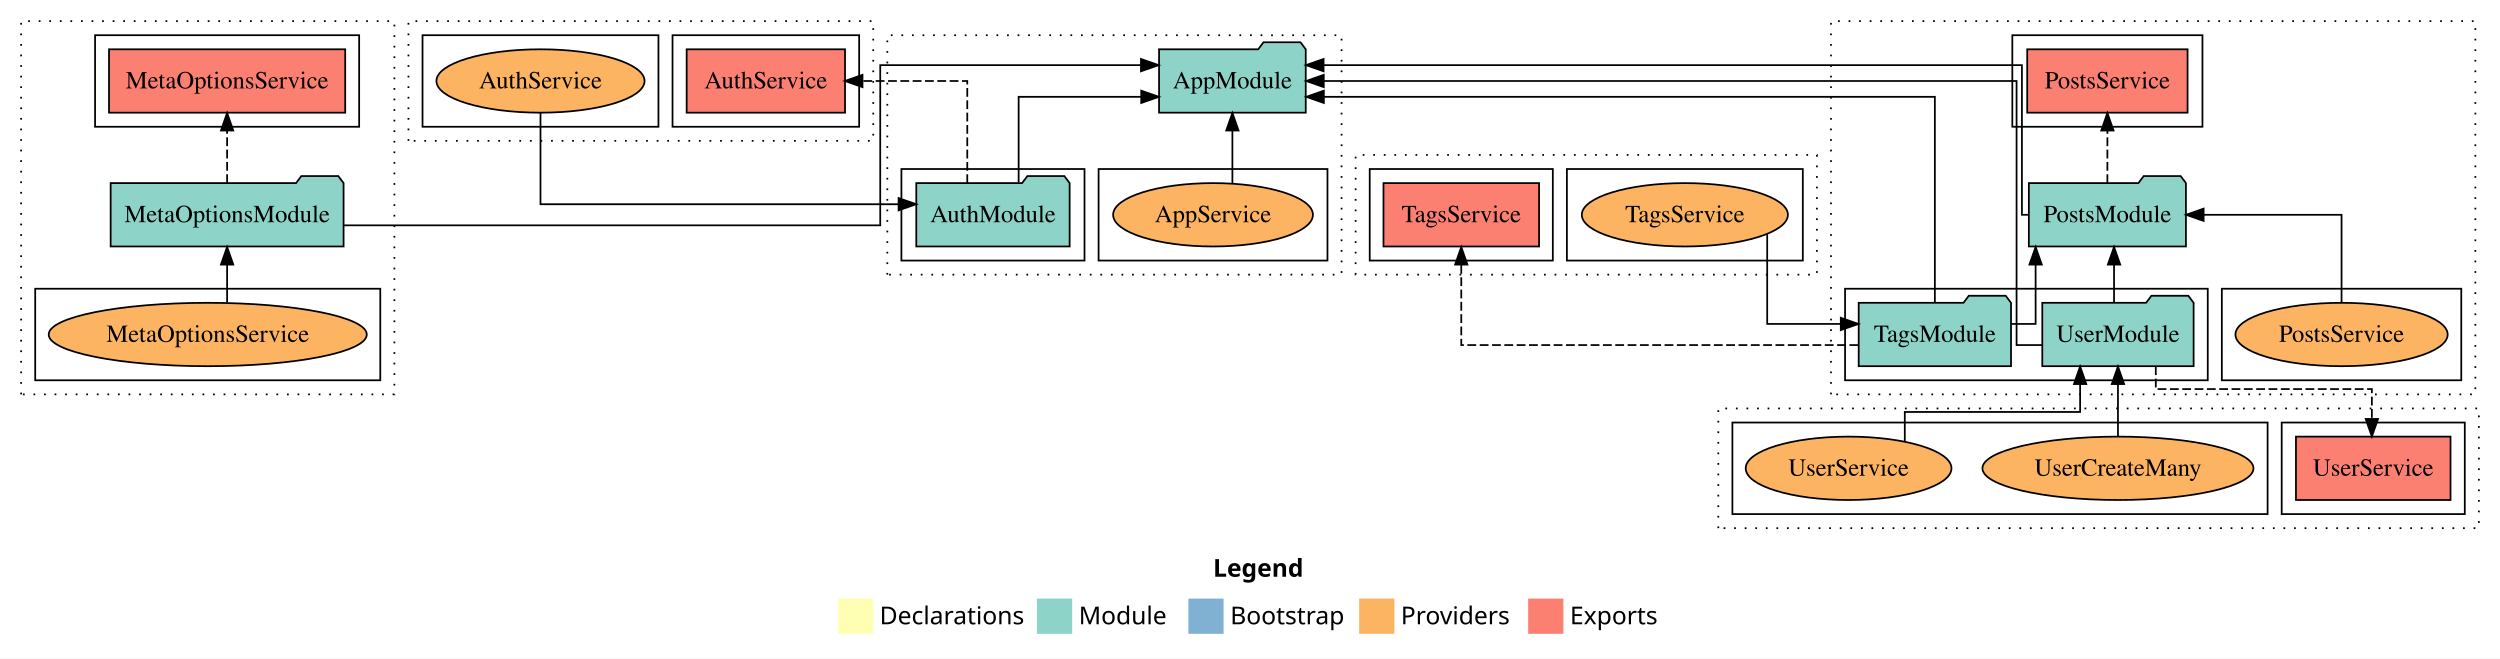
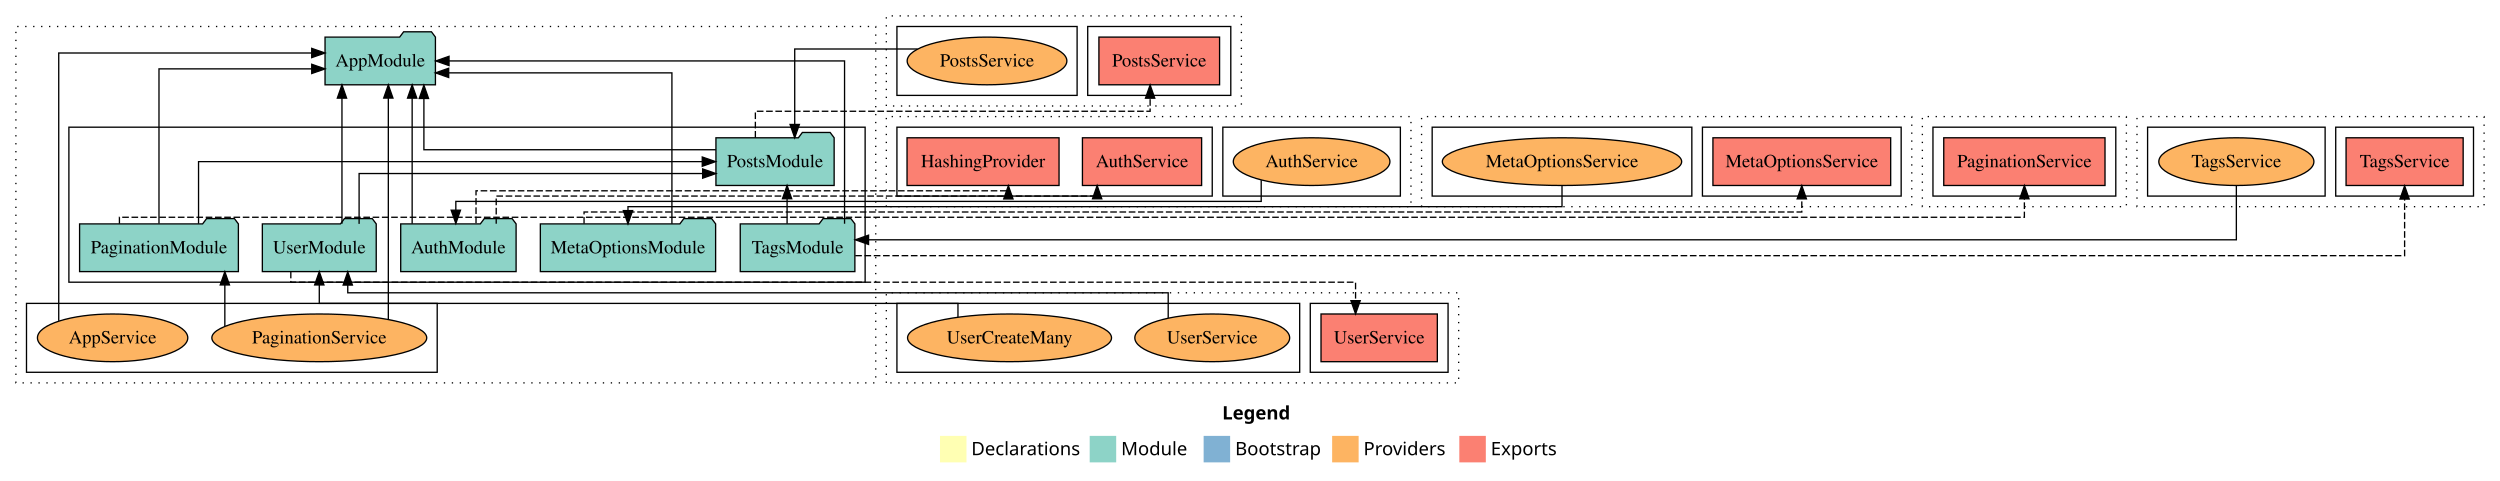
- <svg xmlns="http://www.w3.org/2000/svg" width="1420pt" height="374pt" viewBox="0.00 0.00 1420.00 374.00">
-   <g id="graph0" class="graph" transform="scale(1 1) rotate(0) translate(4 370)">
-     <polygon fill="white" stroke="transparent" points="-4,4 -4,-370 1416,-370 1416,4 -4,4" />
-     <text text-anchor="start" x="685.01" y="-42.4" font-family="Times-12" font-weight="bold" font-size="14.00">Legend</text>
-     <polygon fill="#ffffb3" stroke="transparent" points="472,-10 472,-30 492,-30 492,-10 472,-10" />
-     <text text-anchor="start" x="495.63" y="-15.4" font-family="Times-12" font-size="14.00">  Declarations</text>
-     <polygon fill="#8dd3c7" stroke="transparent" points="585,-10 585,-30 605,-30 605,-10 585,-10" />
-     <text text-anchor="start" x="608.73" y="-15.4" font-family="Times-12" font-size="14.00">  Module</text>
-     <polygon fill="#80b1d3" stroke="transparent" points="671,-10 671,-30 691,-30 691,-10 671,-10" />
-     <text text-anchor="start" x="694.78" y="-15.4" font-family="Times-12" font-size="14.00">  Bootstrap</text>
-     <polygon fill="#fdb462" stroke="transparent" points="768,-10 768,-30 788,-30 788,-10 768,-10" />
-     <text text-anchor="start" x="791.67" y="-15.4" font-family="Times-12" font-size="14.00">  Providers</text>
-     <polygon fill="#fb8072" stroke="transparent" points="864,-10 864,-30 884,-30 884,-10 864,-10" />
-     <text text-anchor="start" x="887.73" y="-15.4" font-family="Times-12" font-size="14.00">  Exports</text>
+ <svg xmlns="http://www.w3.org/2000/svg" width="1887pt" height="363pt" viewBox="0.00 0.00 1887.00 363.00">
+   <g id="graph0" class="graph" transform="scale(1 1) rotate(0) translate(4 359)">
+     <polygon fill="white" stroke="transparent" points="-4,4 -4,-359 1883,-359 1883,4 -4,4" />
+     <text text-anchor="start" x="918.51" y="-42.4" font-family="Times-12" font-weight="bold" font-size="14.00">Legend</text>
+     <polygon fill="#ffffb3" stroke="transparent" points="705.5,-10 705.5,-30 725.5,-30 725.5,-10 705.5,-10" />
+     <text text-anchor="start" x="729.13" y="-15.4" font-family="Times-12" font-size="14.00">  Declarations</text>
+     <polygon fill="#8dd3c7" stroke="transparent" points="818.5,-10 818.5,-30 838.5,-30 838.5,-10 818.5,-10" />
+     <text text-anchor="start" x="842.23" y="-15.4" font-family="Times-12" font-size="14.00">  Module</text>
+     <polygon fill="#80b1d3" stroke="transparent" points="904.5,-10 904.5,-30 924.5,-30 924.5,-10 904.5,-10" />
+     <text text-anchor="start" x="928.28" y="-15.4" font-family="Times-12" font-size="14.00">  Bootstrap</text>
+     <polygon fill="#fdb462" stroke="transparent" points="1001.5,-10 1001.5,-30 1021.5,-30 1021.5,-10 1001.5,-10" />
+     <text text-anchor="start" x="1025.17" y="-15.4" font-family="Times-12" font-size="14.00">  Providers</text>
+     <polygon fill="#fb8072" stroke="transparent" points="1097.5,-10 1097.5,-30 1117.5,-30 1117.5,-10 1097.5,-10" />
+     <text text-anchor="start" x="1121.23" y="-15.4" font-family="Times-12" font-size="14.00">  Exports</text>
+     <g id="clust1" class="cluster">
+       <polygon fill="none" stroke="black" stroke-dasharray="1,5" points="8,-70 8,-339 657,-339 657,-70 8,-70" />
+     </g>
+     <g id="clust3" class="cluster">
+       <polygon fill="none" stroke="black" points="48,-146 48,-263 649,-263 649,-146 48,-146" />
+     </g>
+     <g id="clust6" class="cluster">
+       <polygon fill="none" stroke="black" points="16,-78 16,-130 326,-130 326,-78 16,-78" />
+     </g>
+     <g id="clust25" class="cluster">
+       <polygon fill="none" stroke="black" stroke-dasharray="1,5" points="665,-279 665,-347 933,-347 933,-279 665,-279" />
+     </g>
+     <g id="clust28" class="cluster">
+       <polygon fill="none" stroke="black" points="817,-287 817,-339 925,-339 925,-287 817,-287" />
+     </g>
+     <g id="clust30" class="cluster">
+       <polygon fill="none" stroke="black" points="673,-287 673,-339 809,-339 809,-287 673,-287" />
+     </g>
    <g id="clust13" class="cluster">
-       <polygon fill="none" stroke="black" stroke-dasharray="1,5" points="8,-146 8,-358 220,-358 220,-146 8,-146" />
+       <polygon fill="none" stroke="black" stroke-dasharray="1,5" points="1069,-203 1069,-271 1439,-271 1439,-203 1069,-203" />
+     </g>
+     <g id="clust16" class="cluster">
+       <polygon fill="none" stroke="black" points="1281,-211 1281,-263 1431,-263 1431,-211 1281,-211" />
    </g>
    <g id="clust18" class="cluster">
-       <polygon fill="none" stroke="black" points="16,-154 16,-206 212,-206 212,-154 16,-154" />
-     </g>
-     <g id="clust16" class="cluster">
-       <polygon fill="none" stroke="black" points="50,-298 50,-350 200,-350 200,-298 50,-298" />
+       <polygon fill="none" stroke="black" points="1077,-211 1077,-263 1273,-263 1273,-211 1077,-211" />
    </g>
    <g id="clust19" class="cluster">
-       <polygon fill="none" stroke="black" stroke-dasharray="1,5" points="1036,-146 1036,-358 1402,-358 1402,-146 1036,-146" />
-     </g>
-     <g id="clust21" class="cluster">
-       <polygon fill="none" stroke="black" points="1044,-154 1044,-206 1250,-206 1250,-154 1044,-154" />
+       <polygon fill="none" stroke="black" stroke-dasharray="1,5" points="1447,-203 1447,-271 1601,-271 1601,-203 1447,-203" />
    </g>
    <g id="clust22" class="cluster">
-       <polygon fill="none" stroke="black" points="1139,-298 1139,-350 1247,-350 1247,-298 1139,-298" />
-     </g>
-     <g id="clust24" class="cluster">
-       <polygon fill="none" stroke="black" points="1258,-154 1258,-206 1394,-206 1394,-154 1258,-154" />
-     </g>
-     <g id="clust1" class="cluster">
-       <polygon fill="none" stroke="black" stroke-dasharray="1,5" points="500,-214 500,-350 758,-350 758,-214 500,-214" />
-     </g>
-     <g id="clust3" class="cluster">
-       <polygon fill="none" stroke="black" points="508,-222 508,-274 612,-274 612,-222 508,-222" />
-     </g>
-     <g id="clust6" class="cluster">
-       <polygon fill="none" stroke="black" points="620,-222 620,-274 750,-274 750,-222 620,-222" />
+       <polygon fill="none" stroke="black" points="1455,-211 1455,-263 1593,-263 1593,-211 1455,-211" />
    </g>
    <g id="clust7" class="cluster">
-       <polygon fill="none" stroke="black" stroke-dasharray="1,5" points="228,-290 228,-358 492,-358 492,-290 228,-290" />
+       <polygon fill="none" stroke="black" stroke-dasharray="1,5" points="665,-203 665,-271 1061,-271 1061,-203 665,-203" />
+     </g>
+     <g id="clust12" class="cluster">
+       <polygon fill="none" stroke="black" points="919,-211 919,-263 1053,-263 1053,-211 919,-211" />
    </g>
    <g id="clust10" class="cluster">
-       <polygon fill="none" stroke="black" points="378,-298 378,-350 484,-350 484,-298 378,-298" />
-     </g>
-     <g id="clust12" class="cluster">
-       <polygon fill="none" stroke="black" points="236,-298 236,-350 370,-350 370,-298 236,-298" />
+       <polygon fill="none" stroke="black" points="673,-211 673,-263 911,-263 911,-211 673,-211" />
+     </g>
+     <g id="clust37" class="cluster">
+       <polygon fill="none" stroke="black" stroke-dasharray="1,5" points="665,-70 665,-138 1097,-138 1097,-70 665,-70" />
+     </g>
+     <g id="clust40" class="cluster">
+       <polygon fill="none" stroke="black" points="985,-78 985,-130 1089,-130 1089,-78 985,-78" />
+     </g>
+     <g id="clust42" class="cluster">
+       <polygon fill="none" stroke="black" points="673,-78 673,-130 977,-130 977,-78 673,-78" />
    </g>
    <g id="clust31" class="cluster">
-       <polygon fill="none" stroke="black" stroke-dasharray="1,5" points="972,-70 972,-138 1404,-138 1404,-70 972,-70" />
+       <polygon fill="none" stroke="black" stroke-dasharray="1,5" points="1609,-203 1609,-271 1871,-271 1871,-203 1609,-203" />
    </g>
    <g id="clust34" class="cluster">
-       <polygon fill="none" stroke="black" points="1292,-78 1292,-130 1396,-130 1396,-78 1292,-78" />
+       <polygon fill="none" stroke="black" points="1759,-211 1759,-263 1863,-263 1863,-211 1759,-211" />
    </g>
    <g id="clust36" class="cluster">
-       <polygon fill="none" stroke="black" points="980,-78 980,-130 1284,-130 1284,-78 980,-78" />
-     </g>
-     <g id="clust25" class="cluster">
-       <polygon fill="none" stroke="black" stroke-dasharray="1,5" points="766,-214 766,-282 1028,-282 1028,-214 766,-214" />
-     </g>
-     <g id="clust30" class="cluster">
-       <polygon fill="none" stroke="black" points="886,-222 886,-274 1020,-274 1020,-222 886,-222" />
-     </g>
-     <g id="clust28" class="cluster">
-       <polygon fill="none" stroke="black" points="774,-222 774,-274 878,-274 878,-222 774,-222" />
+       <polygon fill="none" stroke="black" points="1617,-211 1617,-263 1751,-263 1751,-211 1617,-211" />
    </g>
    <g id="node1" class="node">
-       <polygon fill="#8dd3c7" stroke="black" points="603.55,-266 600.55,-270 579.55,-270 576.55,-266 516.45,-266 516.45,-230 603.55,-230 603.55,-266" />
-       <text text-anchor="middle" x="560" y="-243.8" font-family="Times,serif" font-size="14.00">AuthModule</text>
+       <polygon fill="#8dd3c7" stroke="black" points="385.55,-190 382.55,-194 361.55,-194 358.55,-190 298.45,-190 298.45,-154 385.55,-154 385.55,-190" />
+       <text text-anchor="middle" x="342" y="-167.8" font-family="Times,serif" font-size="14.00">AuthModule</text>
+     </g>
+     <g id="node7" class="node">
+       <polygon fill="#8dd3c7" stroke="black" points="324.66,-331 321.66,-335 300.66,-335 297.66,-331 241.34,-331 241.34,-295 324.66,-295 324.66,-331" />
+       <text text-anchor="middle" x="283" y="-308.8" font-family="Times,serif" font-size="14.00">AppModule</text>
+     </g>
+     <g id="edge1" class="edge">
+       <path fill="none" stroke="black" d="M307.09,-190.14C307.09,-190.14 307.09,-284.93 307.09,-284.93" />
+       <polygon fill="black" stroke="black" points="303.59,-284.92 307.09,-294.93 310.59,-284.93 303.59,-284.92" />
+     </g>
+     <g id="node10" class="node">
+       <polygon fill="#fb8072" stroke="black" points="902.98,-255 813.02,-255 813.02,-219 902.98,-219 902.98,-255" />
+       <text text-anchor="middle" x="858" y="-232.8" font-family="Times,serif" font-size="14.00">AuthService </text>
+     </g>
+     <g id="edge9" class="edge">
+       <path fill="none" stroke="black" stroke-dasharray="5,2" d="M370.54,-190.13C370.54,-200.31 370.54,-211 370.54,-211 370.54,-211 824.13,-211 824.13,-211 824.13,-211 824.13,-211.79 824.13,-211.79" />
+       <polygon fill="black" stroke="black" points="820.63,-208.94 824.13,-218.94 827.63,-208.94 820.63,-208.94" />
+     </g>
+     <g id="node11" class="node">
+       <polygon fill="#fb8072" stroke="black" points="795.37,-255 680.63,-255 680.63,-219 795.37,-219 795.37,-255" />
+       <text text-anchor="middle" x="738" y="-232.8" font-family="Times,serif" font-size="14.00">HashingProvider </text>
+     </g>
+     <g id="edge10" class="edge">
+       <path fill="none" stroke="black" stroke-dasharray="5,2" d="M355.3,-190.49C355.3,-202.14 355.3,-215 355.3,-215 355.3,-215 757.12,-215 757.12,-215 757.12,-215 757.12,-215.38 757.12,-215.38" />
+       <polygon fill="black" stroke="black" points="753.62,-208.83 757.12,-218.83 760.62,-208.83 753.62,-208.83" />
+     </g>
+     <g id="node2" class="node">
+       <polygon fill="#8dd3c7" stroke="black" points="536.15,-190 533.15,-194 512.15,-194 509.15,-190 403.85,-190 403.85,-154 536.15,-154 536.15,-190" />
+       <text text-anchor="middle" x="470" y="-167.8" font-family="Times,serif" font-size="14.00">MetaOptionsModule</text>
+     </g>
+     <g id="edge2" class="edge">
+       <path fill="none" stroke="black" d="M503.16,-190.08C503.16,-226.23 503.16,-304 503.16,-304 503.16,-304 334.67,-304 334.67,-304" />
+       <polygon fill="black" stroke="black" points="334.67,-300.5 324.67,-304 334.67,-307.5 334.67,-300.5" />
+     </g>
+     <g id="node13" class="node">
+       <polygon fill="#fb8072" stroke="black" points="1423.08,-255 1288.92,-255 1288.92,-219 1423.08,-219 1423.08,-255" />
+       <text text-anchor="middle" x="1356" y="-232.8" font-family="Times,serif" font-size="14.00">MetaOptionsService </text>
+     </g>
+     <g id="edge12" class="edge">
+       <path fill="none" stroke="black" stroke-dasharray="5,2" d="M436.84,-190.16C436.84,-195.04 436.84,-199 436.84,-199 436.84,-199 1356,-199 1356,-199 1356,-199 1356,-208.89 1356,-208.89" />
+       <polygon fill="black" stroke="black" points="1352.5,-208.89 1356,-218.89 1359.5,-208.89 1352.5,-208.89" />
+     </g>
+     <g id="node3" class="node">
+       <polygon fill="#8dd3c7" stroke="black" points="175.93,-190 172.93,-194 151.93,-194 148.93,-190 56.07,-190 56.07,-154 175.93,-154 175.93,-190" />
+       <text text-anchor="middle" x="116" y="-167.8" font-family="Times,serif" font-size="14.00">PaginationModule</text>
+     </g>
+     <g id="node4" class="node">
+       <polygon fill="#8dd3c7" stroke="black" points="625.61,-255 622.61,-259 601.61,-259 598.61,-255 536.39,-255 536.39,-219 625.61,-219 625.61,-255" />
+       <text text-anchor="middle" x="581" y="-232.8" font-family="Times,serif" font-size="14.00">PostsModule</text>
+     </g>
+     <g id="edge16" class="edge">
+       <path fill="none" stroke="black" d="M145.86,-190.11C145.86,-209.34 145.86,-237 145.86,-237 145.86,-237 526.07,-237 526.07,-237" />
+       <polygon fill="black" stroke="black" points="526.07,-240.5 536.07,-237 526.07,-233.5 526.07,-240.5" />
+     </g>
+     <g id="edge3" class="edge">
+       <path fill="none" stroke="black" d="M116,-190.21C116,-227.06 116,-307 116,-307 116,-307 231.29,-307 231.29,-307" />
+       <polygon fill="black" stroke="black" points="231.29,-310.5 241.29,-307 231.29,-303.5 231.29,-310.5" />
+     </g>
+     <g id="node15" class="node">
+       <polygon fill="#fb8072" stroke="black" points="1584.86,-255 1463.14,-255 1463.14,-219 1584.86,-219 1584.86,-255" />
+       <text text-anchor="middle" x="1524" y="-232.8" font-family="Times,serif" font-size="14.00">PaginationService </text>
+     </g>
+     <g id="edge14" class="edge">
+       <path fill="none" stroke="black" stroke-dasharray="5,2" d="M86.14,-190.12C86.14,-192.97 86.14,-195 86.14,-195 86.14,-195 1524,-195 1524,-195 1524,-195 1524,-208.94 1524,-208.94" />
+       <polygon fill="black" stroke="black" points="1520.5,-208.94 1524,-218.94 1527.5,-208.94 1520.5,-208.94" />
+     </g>
+     <g id="edge4" class="edge">
+       <path fill="none" stroke="black" d="M536.34,-246C460.81,-246 315.96,-246 315.96,-246 315.96,-246 315.96,-284.69 315.96,-284.69" />
+       <polygon fill="black" stroke="black" points="312.46,-284.69 315.96,-294.69 319.46,-284.69 312.46,-284.69" />
+     </g>
+     <g id="node16" class="node">
+       <polygon fill="#fb8072" stroke="black" points="916.54,-331 825.46,-331 825.46,-295 916.54,-295 916.54,-331" />
+       <text text-anchor="middle" x="871" y="-308.8" font-family="Times,serif" font-size="14.00">PostsService </text>
+     </g>
+     <g id="edge19" class="edge">
+       <path fill="none" stroke="black" stroke-dasharray="5,2" d="M566.15,-255.11C566.15,-264.9 566.15,-275 566.15,-275 566.15,-275 864.11,-275 864.11,-275 864.11,-275 864.11,-284.89 864.11,-284.89" />
+       <polygon fill="black" stroke="black" points="860.61,-284.89 864.11,-294.89 867.61,-284.89 860.61,-284.89" />
+     </g>
+     <g id="node5" class="node">
+       <polygon fill="#8dd3c7" stroke="black" points="641.26,-190 638.26,-194 617.26,-194 614.26,-190 554.74,-190 554.74,-154 641.26,-154 641.26,-190" />
+       <text text-anchor="middle" x="598" y="-167.8" font-family="Times,serif" font-size="14.00">TagsModule</text>
+     </g>
+     <g id="edge17" class="edge">
+       <path fill="none" stroke="black" d="M590.09,-190.11C590.09,-190.11 590.09,-208.99 590.09,-208.99" />
+       <polygon fill="black" stroke="black" points="586.59,-208.99 590.09,-218.99 593.59,-208.99 586.59,-208.99" />
+     </g>
+     <g id="edge5" class="edge">
+       <path fill="none" stroke="black" d="M633.47,-190.14C633.47,-228.23 633.47,-313 633.47,-313 633.47,-313 334.93,-313 334.93,-313" />
+       <polygon fill="black" stroke="black" points="334.93,-309.5 324.93,-313 334.93,-316.5 334.93,-309.5" />
+     </g>
+     <g id="node18" class="node">
+       <polygon fill="#fb8072" stroke="black" points="1855.19,-255 1766.81,-255 1766.81,-219 1855.19,-219 1855.19,-255" />
+       <text text-anchor="middle" x="1811" y="-232.8" font-family="Times,serif" font-size="14.00">TagsService </text>
+     </g>
+     <g id="edge21" class="edge">
+       <path fill="none" stroke="black" stroke-dasharray="5,2" d="M641.53,-166C858.3,-166 1811,-166 1811,-166 1811,-166 1811,-208.72 1811,-208.72" />
+       <polygon fill="black" stroke="black" points="1807.5,-208.72 1811,-218.72 1814.5,-208.72 1807.5,-208.72" />
    </g>
    <g id="node6" class="node">
-       <polygon fill="#8dd3c7" stroke="black" points="737.66,-342 734.66,-346 713.66,-346 710.66,-342 654.34,-342 654.34,-306 737.66,-306 737.66,-342" />
-       <text text-anchor="middle" x="696" y="-319.8" font-family="Times,serif" font-size="14.00">AppModule</text>
-     </g>
-     <g id="edge1" class="edge">
-       <path fill="none" stroke="black" d="M574.59,-266.31C574.59,-286.15 574.59,-315 574.59,-315 574.59,-315 644.22,-315 644.22,-315" />
-       <polygon fill="black" stroke="black" points="644.22,-318.5 654.22,-315 644.22,-311.5 644.22,-318.5" />
+       <polygon fill="#8dd3c7" stroke="black" points="279.98,-190 276.98,-194 255.98,-194 252.98,-190 194.02,-190 194.02,-154 279.98,-154 279.98,-190" />
+       <text text-anchor="middle" x="237" y="-167.8" font-family="Times,serif" font-size="14.00">UserModule</text>
+     </g>
+     <g id="edge18" class="edge">
+       <path fill="none" stroke="black" d="M267.05,-190.03C267.05,-206.4 267.05,-228 267.05,-228 267.05,-228 526.35,-228 526.35,-228" />
+       <polygon fill="black" stroke="black" points="526.35,-231.5 536.35,-228 526.35,-224.5 526.35,-231.5" />
+     </g>
+     <g id="edge6" class="edge">
+       <path fill="none" stroke="black" d="M254.11,-190.14C254.11,-190.14 254.11,-284.93 254.11,-284.93" />
+       <polygon fill="black" stroke="black" points="250.61,-284.92 254.11,-294.93 257.61,-284.93 250.61,-284.92" />
+     </g>
+     <g id="node20" class="node">
+       <polygon fill="#fb8072" stroke="black" points="1080.9,-122 993.1,-122 993.1,-86 1080.9,-86 1080.9,-122" />
+       <text text-anchor="middle" x="1037" y="-99.8" font-family="Times,serif" font-size="14.00">UserService </text>
+     </g>
+     <g id="edge23" class="edge">
+       <path fill="none" stroke="black" stroke-dasharray="5,2" d="M215.51,-153.94C215.51,-149.51 215.51,-146 215.51,-146 215.51,-146 1019.18,-146 1019.18,-146 1019.18,-146 1019.18,-132.06 1019.18,-132.06" />
+       <polygon fill="black" stroke="black" points="1022.68,-132.06 1019.18,-122.06 1015.68,-132.06 1022.68,-132.06" />
    </g>
    <g id="node8" class="node">
-       <polygon fill="#fb8072" stroke="black" points="475.98,-342 386.02,-342 386.02,-306 475.98,-306 475.98,-342" />
-       <text text-anchor="middle" x="431" y="-319.8" font-family="Times,serif" font-size="14.00">AuthService </text>
+       <ellipse fill="#fdb462" stroke="black" cx="81" cy="-104" rx="56.74" ry="18" />
+       <text text-anchor="middle" x="81" y="-99.8" font-family="Times,serif" font-size="14.00">AppService</text>
    </g>
    <g id="edge7" class="edge">
-       <path fill="none" stroke="black" stroke-dasharray="5,2" d="M545.41,-266.01C545.41,-288.49 545.41,-324 545.41,-324 545.41,-324 485.89,-324 485.89,-324" />
-       <polygon fill="black" stroke="black" points="485.89,-320.5 475.89,-324 485.89,-327.5 485.89,-320.5" />
-     </g>
-     <g id="node2" class="node">
-       <polygon fill="#8dd3c7" stroke="black" points="191.15,-266 188.15,-270 167.15,-270 164.15,-266 58.85,-266 58.85,-230 191.15,-230 191.15,-266" />
-       <text text-anchor="middle" x="125" y="-243.8" font-family="Times,serif" font-size="14.00">MetaOptionsModule</text>
-     </g>
-     <g id="edge2" class="edge">
-       <path fill="none" stroke="black" d="M191.32,-242C298.03,-242 495.98,-242 495.98,-242 495.98,-242 495.98,-333 495.98,-333 495.98,-333 644.07,-333 644.07,-333" />
-       <polygon fill="black" stroke="black" points="644.07,-336.5 654.07,-333 644.07,-329.5 644.07,-336.5" />
-     </g>
-     <g id="node10" class="node">
-       <polygon fill="#fb8072" stroke="black" points="192.08,-342 57.92,-342 57.92,-306 192.08,-306 192.08,-342" />
-       <text text-anchor="middle" x="125" y="-319.8" font-family="Times,serif" font-size="14.00">MetaOptionsService </text>
-     </g>
-     <g id="edge9" class="edge">
-       <path fill="none" stroke="black" stroke-dasharray="5,2" d="M125,-266.01C125,-266.01 125,-295.85 125,-295.85" />
-       <polygon fill="black" stroke="black" points="121.5,-295.85 125,-305.85 128.5,-295.85 121.5,-295.85" />
-     </g>
-     <g id="node3" class="node">
-       <polygon fill="#8dd3c7" stroke="black" points="1237.61,-266 1234.61,-270 1213.61,-270 1210.61,-266 1148.39,-266 1148.39,-230 1237.61,-230 1237.61,-266" />
-       <text text-anchor="middle" x="1193" y="-243.8" font-family="Times,serif" font-size="14.00">PostsModule</text>
-     </g>
-     <g id="edge3" class="edge">
-       <path fill="none" stroke="black" d="M1148.26,-248C1145.88,-248 1144.45,-248 1144.45,-248 1144.45,-248 1144.45,-333 1144.45,-333 1144.45,-333 747.79,-333 747.79,-333" />
-       <polygon fill="black" stroke="black" points="747.79,-329.5 737.79,-333 747.79,-336.5 747.79,-329.5" />
+       <path fill="none" stroke="black" d="M40.33,-116.81C40.33,-163.09 40.33,-319 40.33,-319 40.33,-319 231.28,-319 231.28,-319" />
+       <polygon fill="black" stroke="black" points="231.28,-322.5 241.28,-319 231.28,-315.5 231.28,-322.5" />
+     </g>
+     <g id="node9" class="node">
+       <ellipse fill="#fdb462" stroke="black" cx="237" cy="-104" rx="81.1" ry="18" />
+       <text text-anchor="middle" x="237" y="-99.8" font-family="Times,serif" font-size="14.00">PaginationService</text>
+     </g>
+     <g id="edge15" class="edge">
+       <path fill="none" stroke="black" d="M165.71,-112.89C165.71,-112.89 165.71,-143.91 165.71,-143.91" />
+       <polygon fill="black" stroke="black" points="162.21,-143.91 165.71,-153.91 169.21,-143.91 162.21,-143.91" />
+     </g>
+     <g id="edge8" class="edge">
+       <path fill="none" stroke="black" d="M289.11,-118.04C289.11,-118.04 289.11,-284.96 289.11,-284.96" />
+       <polygon fill="black" stroke="black" points="285.61,-284.96 289.11,-294.96 292.61,-284.96 285.61,-284.96" />
    </g>
    <g id="node12" class="node">
-       <polygon fill="#fb8072" stroke="black" points="1238.54,-342 1147.46,-342 1147.46,-306 1238.54,-306 1238.54,-342" />
-       <text text-anchor="middle" x="1193" y="-319.8" font-family="Times,serif" font-size="14.00">PostsService </text>
+       <ellipse fill="#fdb462" stroke="black" cx="986" cy="-237" rx="59.11" ry="18" />
+       <text text-anchor="middle" x="986" y="-232.8" font-family="Times,serif" font-size="14.00">AuthService</text>
+     </g>
+     <g id="edge11" class="edge">
+       <path fill="none" stroke="black" d="M947.96,-223.05C947.96,-215.22 947.96,-207 947.96,-207 947.96,-207 340.06,-207 340.06,-207 340.06,-207 340.06,-200.32 340.06,-200.32" />
+       <polygon fill="black" stroke="black" points="343.56,-200.32 340.06,-190.32 336.56,-200.32 343.56,-200.32" />
+     </g>
+     <g id="node14" class="node">
+       <ellipse fill="#fdb462" stroke="black" cx="1175" cy="-237" rx="90.33" ry="18" />
+       <text text-anchor="middle" x="1175" y="-232.8" font-family="Times,serif" font-size="14.00">MetaOptionsService</text>
    </g>
    <g id="edge13" class="edge">
-       <path fill="none" stroke="black" stroke-dasharray="5,2" d="M1193,-266.01C1193,-266.01 1193,-295.85 1193,-295.85" />
-       <polygon fill="black" stroke="black" points="1189.5,-295.85 1193,-305.85 1196.5,-295.85 1189.5,-295.85" />
-     </g>
-     <g id="node4" class="node">
-       <polygon fill="#8dd3c7" stroke="black" points="1138.26,-198 1135.26,-202 1114.26,-202 1111.26,-198 1051.74,-198 1051.74,-162 1138.26,-162 1138.26,-198" />
-       <text text-anchor="middle" x="1095" y="-175.8" font-family="Times,serif" font-size="14.00">TagsModule</text>
-     </g>
-     <g id="edge11" class="edge">
-       <path fill="none" stroke="black" d="M1138.37,-186C1146.36,-186 1152.23,-186 1152.23,-186 1152.23,-186 1152.23,-219.73 1152.23,-219.73" />
-       <polygon fill="black" stroke="black" points="1148.73,-219.73 1152.23,-229.73 1155.73,-219.73 1148.73,-219.73" />
-     </g>
-     <g id="edge4" class="edge">
-       <path fill="none" stroke="black" d="M1095,-198.21C1095,-235.06 1095,-315 1095,-315 1095,-315 747.95,-315 747.95,-315" />
-       <polygon fill="black" stroke="black" points="747.95,-311.5 737.95,-315 747.95,-318.5 747.95,-311.5" />
-     </g>
-     <g id="node14" class="node">
-       <polygon fill="#fb8072" stroke="black" points="870.19,-266 781.81,-266 781.81,-230 870.19,-230 870.19,-266" />
-       <text text-anchor="middle" x="826" y="-243.8" font-family="Times,serif" font-size="14.00">TagsService </text>
-     </g>
-     <g id="edge15" class="edge">
-       <path fill="none" stroke="black" stroke-dasharray="5,2" d="M1051.48,-174C975.35,-174 826,-174 826,-174 826,-174 826,-219.71 826,-219.71" />
-       <polygon fill="black" stroke="black" points="822.5,-219.71 826,-229.71 829.5,-219.71 822.5,-219.71" />
-     </g>
-     <g id="node5" class="node">
-       <polygon fill="#8dd3c7" stroke="black" points="1241.98,-198 1238.98,-202 1217.98,-202 1214.98,-198 1156.02,-198 1156.02,-162 1241.98,-162 1241.98,-198" />
-       <text text-anchor="middle" x="1199" y="-175.8" font-family="Times,serif" font-size="14.00">UserModule</text>
-     </g>
-     <g id="edge12" class="edge">
-       <path fill="none" stroke="black" d="M1196.78,-198.22C1196.78,-198.22 1196.78,-219.73 1196.78,-219.73" />
-       <polygon fill="black" stroke="black" points="1193.28,-219.73 1196.78,-229.73 1200.28,-219.73 1193.28,-219.73" />
-     </g>
-     <g id="edge5" class="edge">
-       <path fill="none" stroke="black" d="M1155.95,-174C1147.61,-174 1141.41,-174 1141.41,-174 1141.41,-174 1141.41,-324 1141.41,-324 1141.41,-324 747.9,-324 747.9,-324" />
-       <polygon fill="black" stroke="black" points="747.9,-320.5 737.9,-324 747.9,-327.5 747.9,-320.5" />
-     </g>
-     <g id="node16" class="node">
-       <polygon fill="#fb8072" stroke="black" points="1387.9,-122 1300.1,-122 1300.1,-86 1387.9,-86 1387.9,-122" />
-       <text text-anchor="middle" x="1344" y="-99.8" font-family="Times,serif" font-size="14.00">UserService </text>
-     </g>
-     <g id="edge17" class="edge">
-       <path fill="none" stroke="black" stroke-dasharray="5,2" d="M1220.49,-161.97C1220.49,-155.15 1220.49,-149 1220.49,-149 1220.49,-149 1343.22,-149 1343.22,-149 1343.22,-149 1343.22,-132.04 1343.22,-132.04" />
-       <polygon fill="black" stroke="black" points="1346.72,-132.04 1343.22,-122.04 1339.72,-132.04 1346.72,-132.04" />
-     </g>
-     <g id="node7" class="node">
-       <ellipse fill="#fdb462" stroke="black" cx="685" cy="-248" rx="56.74" ry="18" />
-       <text text-anchor="middle" x="685" y="-243.8" font-family="Times,serif" font-size="14.00">AppService</text>
-     </g>
-     <g id="edge6" class="edge">
-       <path fill="none" stroke="black" d="M696,-266.01C696,-266.01 696,-295.85 696,-295.85" />
-       <polygon fill="black" stroke="black" points="692.5,-295.85 696,-305.85 699.5,-295.85 692.5,-295.85" />
-     </g>
-     <g id="node9" class="node">
-       <ellipse fill="#fdb462" stroke="black" cx="303" cy="-324" rx="59.11" ry="18" />
-       <text text-anchor="middle" x="303" y="-319.8" font-family="Times,serif" font-size="14.00">AuthService</text>
-     </g>
-     <g id="edge8" class="edge">
-       <path fill="none" stroke="black" d="M303,-305.97C303,-285.23 303,-254 303,-254 303,-254 506.4,-254 506.4,-254" />
-       <polygon fill="black" stroke="black" points="506.4,-257.5 516.4,-254 506.4,-250.5 506.4,-257.5" />
-     </g>
-     <g id="node11" class="node">
-       <ellipse fill="#fdb462" stroke="black" cx="114" cy="-180" rx="90.33" ry="18" />
-       <text text-anchor="middle" x="114" y="-175.8" font-family="Times,serif" font-size="14.00">MetaOptionsService</text>
-     </g>
-     <g id="edge10" class="edge">
-       <path fill="none" stroke="black" d="M125,-198.22C125,-198.22 125,-219.73 125,-219.73" />
-       <polygon fill="black" stroke="black" points="121.5,-219.73 125,-229.73 128.5,-219.73 121.5,-219.73" />
-     </g>
-     <g id="node13" class="node">
-       <ellipse fill="#fdb462" stroke="black" cx="1326" cy="-180" rx="60.27" ry="18" />
-       <text text-anchor="middle" x="1326" y="-175.8" font-family="Times,serif" font-size="14.00">PostsService</text>
-     </g>
-     <g id="edge14" class="edge">
-       <path fill="none" stroke="black" d="M1326,-198.22C1326,-218.37 1326,-248 1326,-248 1326,-248 1247.66,-248 1247.66,-248" />
-       <polygon fill="black" stroke="black" points="1247.66,-244.5 1237.66,-248 1247.66,-251.5 1247.66,-244.5" />
-     </g>
-     <g id="node15" class="node">
-       <ellipse fill="#fdb462" stroke="black" cx="953" cy="-248" rx="58.53" ry="18" />
-       <text text-anchor="middle" x="953" y="-243.8" font-family="Times,serif" font-size="14.00">TagsService</text>
-     </g>
-     <g id="edge16" class="edge">
-       <path fill="none" stroke="black" d="M999.77,-236.92C999.77,-219.08 999.77,-186 999.77,-186 999.77,-186 1041.57,-186 1041.57,-186" />
-       <polygon fill="black" stroke="black" points="1041.57,-189.5 1051.57,-186 1041.57,-182.5 1041.57,-189.5" />
+       <path fill="none" stroke="black" d="M1175,-218.81C1175,-210.72 1175,-203 1175,-203 1175,-203 470,-203 470,-203 470,-203 470,-200.03 470,-200.03" />
+       <polygon fill="black" stroke="black" points="473.5,-200.03 470,-190.03 466.5,-200.03 473.5,-200.03" />
    </g>
    <g id="node17" class="node">
-       <ellipse fill="#fdb462" stroke="black" cx="1199" cy="-104" rx="76.98" ry="18" />
-       <text text-anchor="middle" x="1199" y="-99.8" font-family="Times,serif" font-size="14.00">UserCreateMany</text>
-     </g>
-     <g id="edge18" class="edge">
-       <path fill="none" stroke="black" d="M1199,-122.01C1199,-122.01 1199,-151.85 1199,-151.85" />
-       <polygon fill="black" stroke="black" points="1195.5,-151.85 1199,-161.85 1202.5,-151.85 1195.5,-151.85" />
-     </g>
-     <g id="node18" class="node">
-       <ellipse fill="#fdb462" stroke="black" cx="1046" cy="-104" rx="58.44" ry="18" />
-       <text text-anchor="middle" x="1046" y="-99.8" font-family="Times,serif" font-size="14.00">UserService</text>
-     </g>
-     <g id="edge19" class="edge">
-       <path fill="none" stroke="black" d="M1077.92,-119.25C1077.92,-127.49 1077.92,-136 1077.92,-136 1077.92,-136 1177.51,-136 1177.51,-136 1177.51,-136 1177.51,-151.85 1177.51,-151.85" />
-       <polygon fill="black" stroke="black" points="1174.01,-151.85 1177.51,-161.85 1181.01,-151.85 1174.01,-151.85" />
+       <ellipse fill="#fdb462" stroke="black" cx="741" cy="-313" rx="60.27" ry="18" />
+       <text text-anchor="middle" x="741" y="-308.8" font-family="Times,serif" font-size="14.00">PostsService</text>
+     </g>
+     <g id="edge20" class="edge">
+       <path fill="none" stroke="black" d="M688.6,-322C647.02,-322 595.85,-322 595.85,-322 595.85,-322 595.85,-265.03 595.85,-265.03" />
+       <polygon fill="black" stroke="black" points="599.35,-265.03 595.85,-255.03 592.35,-265.03 599.35,-265.03" />
+     </g>
+     <g id="node19" class="node">
+       <ellipse fill="#fdb462" stroke="black" cx="1684" cy="-237" rx="58.53" ry="18" />
+       <text text-anchor="middle" x="1684" y="-232.8" font-family="Times,serif" font-size="14.00">TagsService</text>
+     </g>
+     <g id="edge22" class="edge">
+       <path fill="none" stroke="black" d="M1684,-218.98C1684,-201.63 1684,-178 1684,-178 1684,-178 651.58,-178 651.58,-178" />
+       <polygon fill="black" stroke="black" points="651.58,-174.5 641.58,-178 651.58,-181.5 651.58,-174.5" />
+     </g>
+     <g id="node21" class="node">
+       <ellipse fill="#fdb462" stroke="black" cx="758" cy="-104" rx="76.98" ry="18" />
+       <text text-anchor="middle" x="758" y="-99.8" font-family="Times,serif" font-size="14.00">UserCreateMany</text>
+     </g>
+     <g id="edge24" class="edge">
+       <path fill="none" stroke="black" d="M719.07,-119.72C719.07,-125.2 719.07,-130 719.07,-130 719.07,-130 237,-130 237,-130 237,-130 237,-143.94 237,-143.94" />
+       <polygon fill="black" stroke="black" points="233.5,-143.94 237,-153.94 240.5,-143.94 233.5,-143.94" />
+     </g>
+     <g id="node22" class="node">
+       <ellipse fill="#fdb462" stroke="black" cx="911" cy="-104" rx="58.44" ry="18" />
+       <text text-anchor="middle" x="911" y="-99.8" font-family="Times,serif" font-size="14.00">UserService</text>
+     </g>
+     <g id="edge25" class="edge">
+       <path fill="none" stroke="black" d="M877.76,-119.01C877.76,-128.12 877.76,-138 877.76,-138 877.76,-138 258.49,-138 258.49,-138 258.49,-138 258.49,-143.81 258.49,-143.81" />
+       <polygon fill="black" stroke="black" points="254.99,-143.81 258.49,-153.81 261.99,-143.81 254.99,-143.81" />
    </g>
  </g>
</svg>
